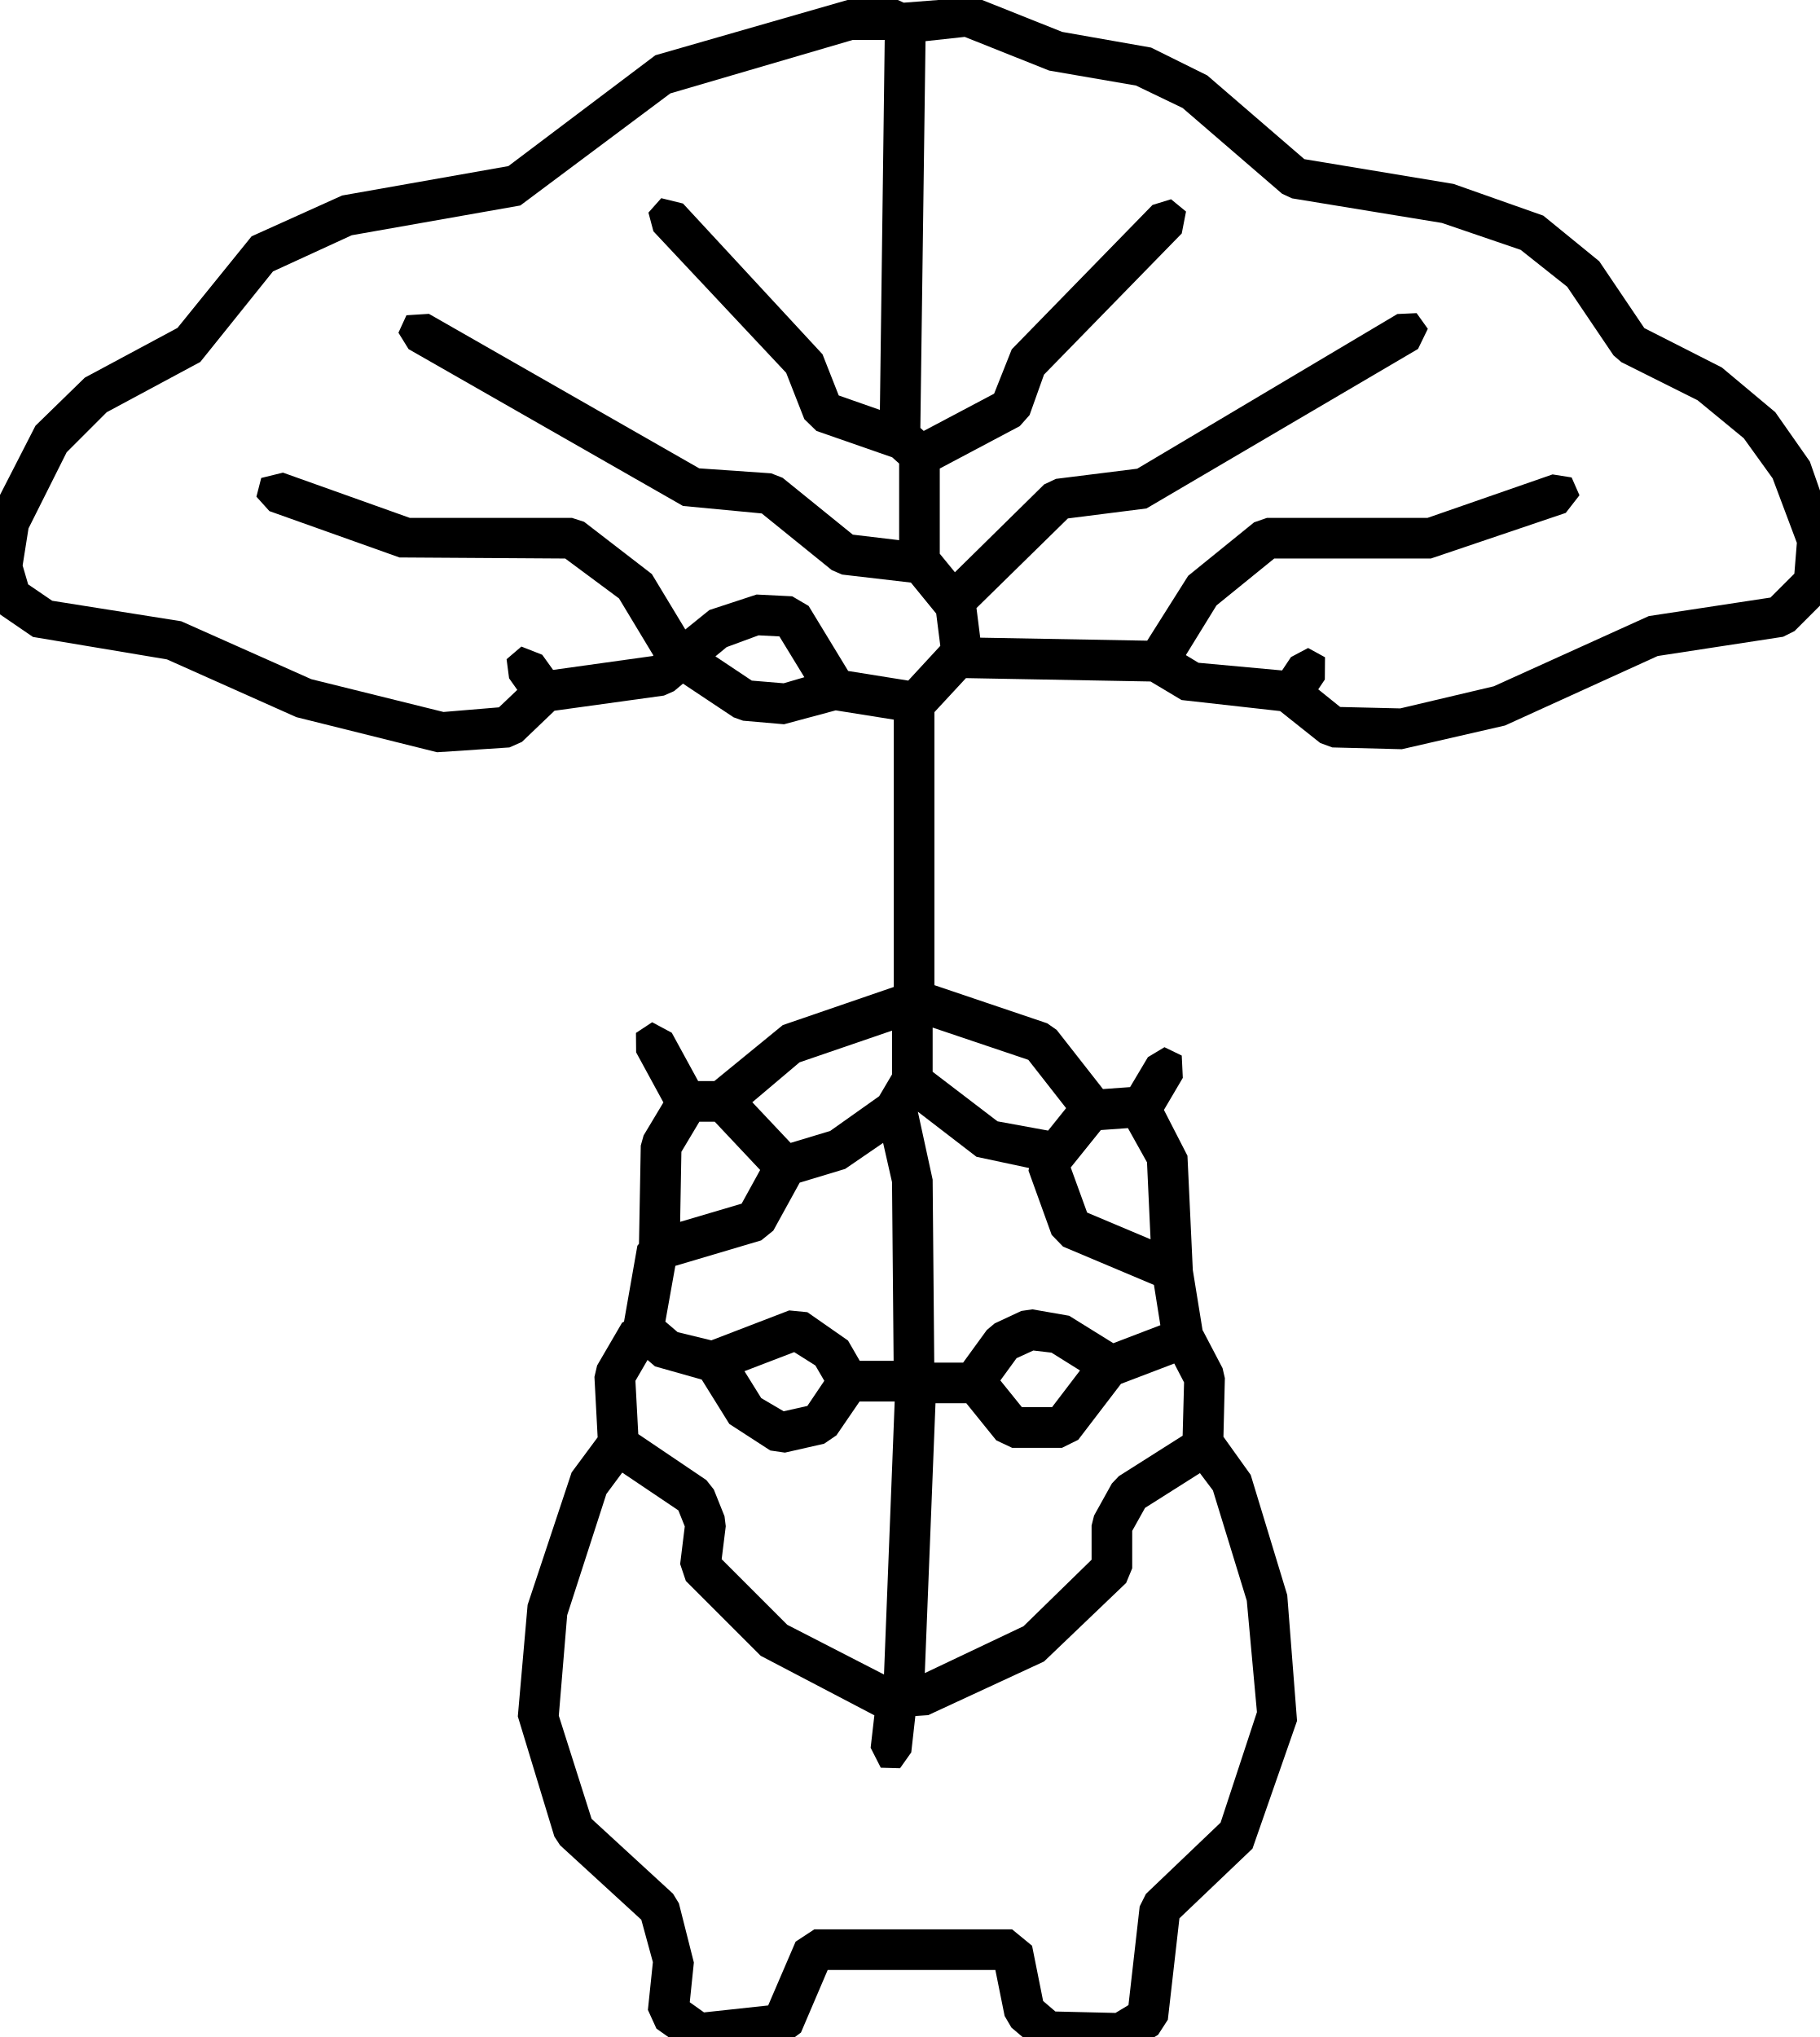
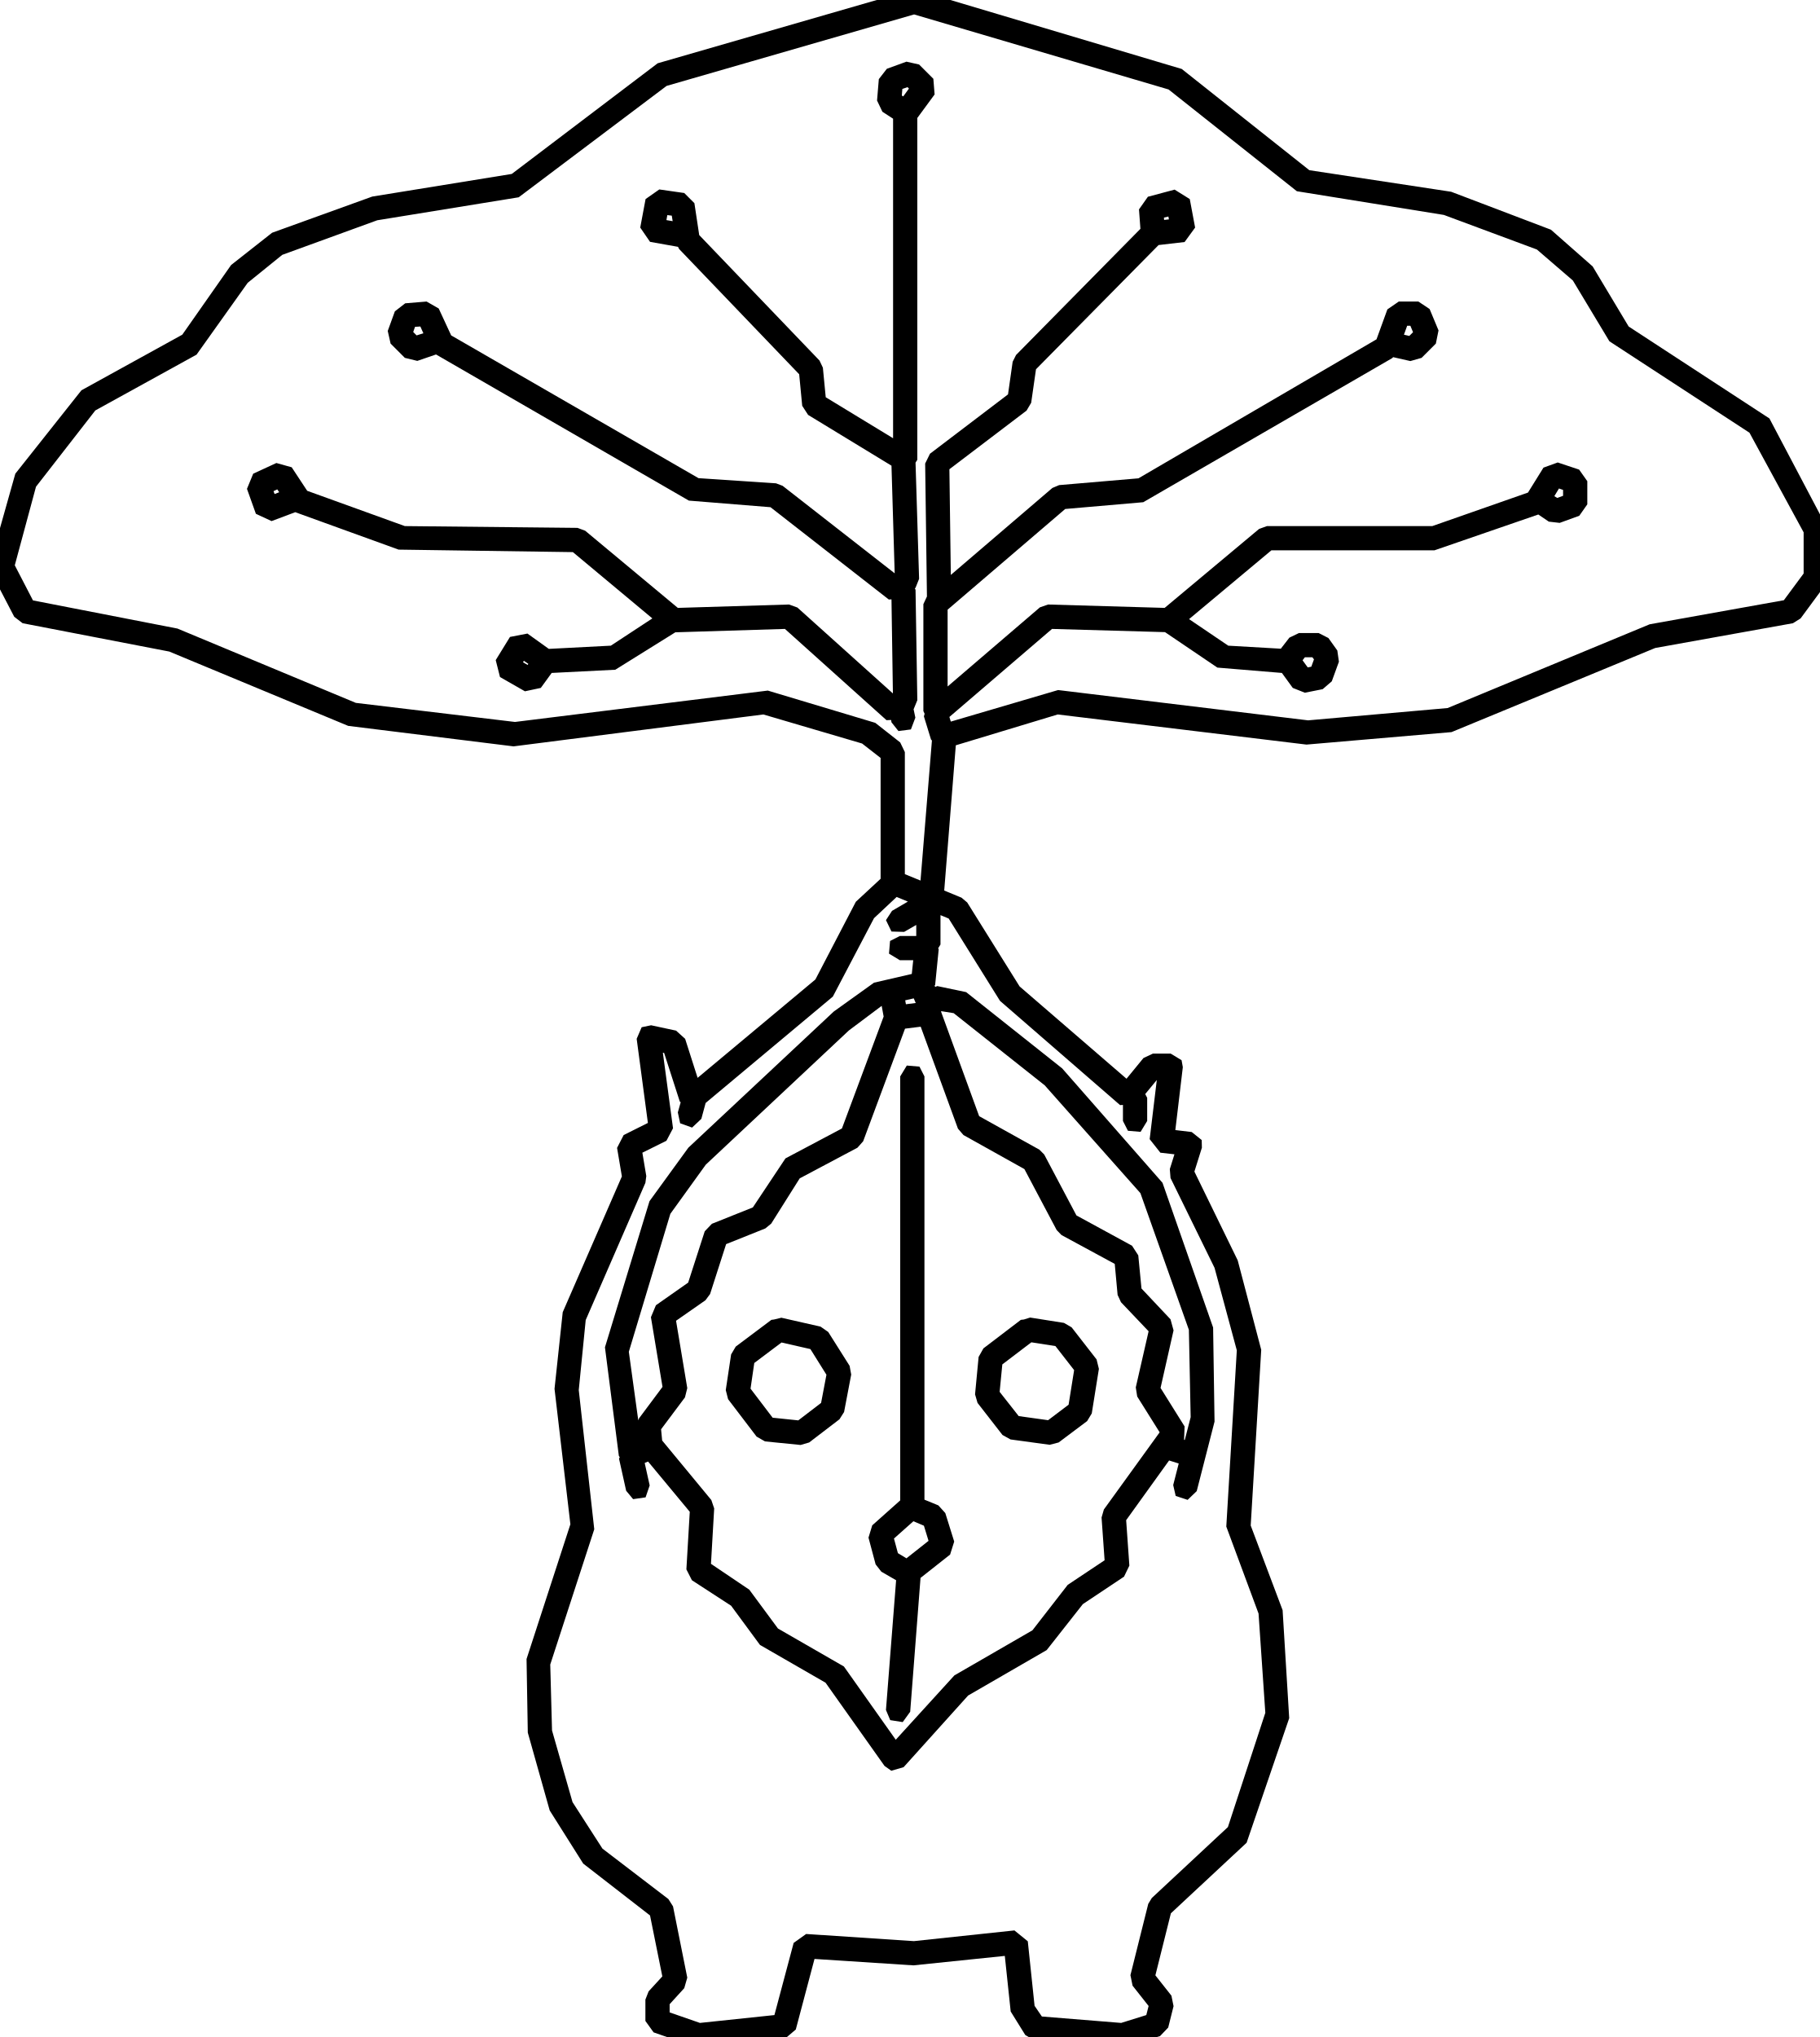
- <svg xmlns="http://www.w3.org/2000/svg" version="1.0" width="44.663mm" height="50.000mm" viewBox="0 0 1021.00 1143.00" preserveAspectRatio="xMidYMid meet">
+ <svg xmlns="http://www.w3.org/2000/svg" version="1.0" width="75.034mm" height="84.000mm" viewBox="0 0 1021.00 1143.00" preserveAspectRatio="xMidYMid meet">
  <g fill="#000000" fill-rule="evenodd" stroke="none">
-     <path d="M596.1,17.9L646.0,26.7L677.5,42.3L732.0,89.3L815.7,103.2L866.1,121.0L897.5,146.6L922.8,184.1L966.3,206.2L996.3,231.3L1015.7,259.0L1031.4,303.9L1029.4,327.9L1026.1,335.1L1007.1,354.1L1000.7,357.3L930.3,368.1L844.6,407.1L786.7,420.4L747.7,419.4L740.9,416.9L718.4,399.0L663.1,392.8L645.7,382.4L542.1,380.5L524.4,399.6L524.4,552.8L587.7,574.2L593.0,577.9L619.0,611.1L634.2,610.0L644.2,593.2L653.5,587.6L663.2,592.3L663.8,604.8L653.2,622.8L666.4,648.5L669.4,712.5L669.4,712.6L674.9,746.5L675.1,746.7L686.1,767.7L687.4,773.3L686.6,806.2L701.9,827.6L722.4,895.0L727.9,965.6L702.9,1037.3L661.9,1076.4L655.4,1133.3L649.9,1141.8L634.9,1150.8L628.7,1152.4L587.7,1151.4L580.6,1148.7L567.6,1137.7L563.8,1131.2L558.6,1105.4L464.5,1105.4L449.5,1140.5L440.2,1147.4L393.2,1152.4L385.4,1150.3L368.4,1138.3L363.6,1127.8L366.4,1101.0L359.9,1077.2L314.3,1035.4L311.1,1030.5L290.6,963.1L296.1,900.5L320.8,826.2L335.4,806.5L333.6,772.6L335.1,766.2L349.1,742.2L350.2,741.6L357.7,699.0L358.6,697.9L359.6,642.8L361.2,637.1L372.3,618.6L357.0,590.5L356.9,579.6L366.0,573.6L377.0,579.5L391.8,606.6L400.9,606.6L439.3,575.2L501.6,553.8L501.6,403.8L469.0,398.6L440.0,406.4L417.0,404.4L411.7,402.5L383.3,383.6L378.3,387.8L372.6,390.3L311.2,398.8L292.9,416.3L285.9,419.4L245.3,422.1L166.3,402.4L93.7,370.0L18.5,357.4L-0.5,344.4L-5.0,338.2L-10.3,316.2L-5.2,287.9L19.9,238.9L47.6,211.9L99.6,184.0L141.2,132.6L192.0,109.7L285.3,93.2L367.8,31.0L477.0,-0.4L503.0,-0.4L507.2,1.5L547.2,-1.6ZM340.3,838.3L318.3,906.3L313.6,962.7L332.0,1020.6L377.7,1062.6L381.0,1068.0L389.4,1101.2L387.1,1123.5L395.1,1129.2L431.1,1125.3L446.5,1089.5L457.0,1082.6L568.0,1082.6L579.2,1091.8L585.4,1122.8L592.3,1128.7L626.0,1129.5L633.3,1125.1L639.6,1069.7L643.1,1062.7L685.0,1022.7L705.4,960.7L699.7,898.2L680.7,836.3L673.4,826.6L642.6,846.1L635.4,859.0L635.4,880.0L632.0,888.2L585.9,932.3L520.9,962.4L513.7,962.9L511.4,983.3L505.1,992.2L494.3,991.9L488.6,980.7L490.7,962.5L426.9,929.1L384.9,887.1L381.7,877.6L384.3,856.5L380.7,847.5L349.2,826.3ZM356.6,774.8L358.2,804.7L396.4,830.5L400.6,835.8L406.6,850.8L407.3,856.4L405.0,874.9L441.8,911.7L496.1,939.6L502.1,786.4L482.4,786.4L469.4,805.4L462.5,810.1L440.5,815.1L432.3,813.9L409.3,799.0L393.8,774.1L367.6,766.7L363.4,763.1ZM629.1,776.5L605.1,807.9L596.0,812.4L568.0,812.4L559.1,808.2L542.3,787.4L525.0,787.4L519.0,938.8L574.4,912.5L612.6,875.2L612.6,856.0L614.0,850.4L624.0,832.4L627.9,828.3L663.7,805.6L664.5,775.7L659.0,765.1ZM417.8,769.4L427.2,784.5L439.8,791.9L453.1,788.9L462.6,774.8L457.6,766.2L445.7,758.7ZM570.5,762.1L561.4,774.6L573.5,789.6L590.4,789.6L606.1,769.0L590.1,759.0L579.9,757.8ZM523.4,661.9L524.3,764.6L540.5,764.6L553.8,746.3L558.2,742.6L573.2,735.6L579.4,734.7L600.0,738.3L624.8,753.7L651.2,743.6L647.6,721.0L596.6,699.5L590.2,692.9L577.2,656.9L577.5,655.4L548.0,649.1L515.1,623.8ZM474.3,655.9L448.8,663.6L434.0,690.5L427.2,696.0L379.0,710.3L373.4,741.6L380.3,747.5L399.2,752.1L442.9,735.3L453.1,736.3L475.9,752.2L482.5,763.6L501.5,763.6L500.6,663.3L495.6,641.3ZM617.8,634.1L600.9,655.1L610.1,680.4L645.7,695.4L643.7,652.2L633.0,633.0ZM392.5,629.4L382.4,646.3L381.7,685.6L416.2,675.4L426.6,656.5L401.1,629.4ZM448.7,596.1L422.2,618.5L443.7,641.3L465.9,634.6L493.4,615.1L500.6,602.9L500.6,578.3ZM523.4,601.4L559.8,629.2L588.2,634.4L598.3,621.8L577.1,594.7L523.4,576.6ZM478.6,22.4L376.2,52.4L292.0,115.3L197.4,132.0L153.2,152.3L112.4,203.1L59.9,231.3L37.4,253.8L16.0,296.5L12.7,317.3L15.8,327.9L29.3,337.1L101.7,348.6L174.7,381.1L248.9,399.5L280.0,396.9L290.3,387.1L285.7,380.6L284.3,369.9L292.6,362.8L304.3,367.4L310.4,375.9L366.3,368.1L366.7,367.8L347.4,335.8L317.2,313.4L224.2,312.8L151.2,286.8L143.9,278.7L146.6,268.2L158.8,265.2L230.0,290.6L321.0,290.6L327.8,292.8L365.8,322.1L384.6,353.2L398.1,342.3L424.6,333.6L444.6,334.6L453.8,340.0L476.0,376.5L509.7,381.9L527.7,362.4L525.4,344.3L511.2,326.9L472.6,322.4L466.8,319.9L427.5,288.1L383.3,283.9L229.3,195.9L223.6,186.7L228.1,176.9L240.7,176.1L392.4,262.8L432.8,265.6L439.2,268.1L478.6,300.0L504.6,303.1L504.6,260.1L500.7,256.6L458.2,241.8L451.4,235.2L441.2,209.2L366.7,129.8L363.9,119.3L371.1,111.2L383.3,114.2L461.6,198.8L470.7,221.9L493.8,230.0L496.5,22.4ZM519.4,23.1L516.5,240.1L518.4,241.8L557.9,220.9L567.8,196.0L646.8,115.0L657.2,111.8L665.6,118.7L663.2,131.0L585.9,210.2L577.8,232.9L572.3,239.1L527.4,262.9L527.4,310.7L535.9,321.1L586.0,271.8L592.6,268.7L638.2,263.0L784.2,176.2L795.0,175.7L801.3,184.5L795.8,195.8L643.4,285.3L599.3,290.9L548.0,341.2L550.1,357.8L643.8,359.5L666.8,323.1L703.8,293.1L711.0,290.6L801.1,290.6L871.3,266.2L882.0,267.9L886.4,277.9L878.7,287.8L803.0,313.4L715.1,313.4L682.7,339.7L665.5,367.6L672.6,371.9L719.5,376.2L724.5,368.7L734.1,363.6L743.6,368.8L743.5,381.3L739.8,386.8L752.1,396.7L785.8,397.5L838.3,385.1L925.3,345.7L993.6,335.3L1007.0,321.9L1008.4,304.6L994.8,268.4L978.6,245.9L952.7,224.6L909.9,203.2L905.5,199.4L879.5,160.9L853.4,140.2L809.2,125.1L725.1,111.3L719.5,108.7L663.7,60.6L637.5,48.0L588.8,39.6L541.4,20.7ZM407.8,363.1L401.5,368.3L421.9,381.9L439.8,383.4L451.4,380.0L437.4,357.1L425.7,356.5Z" />
+     <path d="M514.9,-5.5L663.2,38.7L734.8,95.5L814.4,107.6L870.4,128.9L893.8,149.5L914.0,183.2L993.0,234.8L1025.8,297.0L1025.8,324.0L1024.5,328.0L1010.5,347.0L1006.2,349.7L928.9,363.6L814.6,410.8L733.2,417.8L593.6,400.9L536.4,418.2L529.9,499.7L539.6,503.7L542.8,506.4L572.2,553.5L632.2,605.3L641.7,593.7L647.0,591.2L657.0,591.2L663.1,594.9L663.8,598.8L659.6,634.1L668.8,635.2L674.4,639.7L674.5,644.0L670.3,657.4L694.6,707.2L707.8,757.4L701.9,856.0L719.8,903.5L723.5,964.1L699.6,1034.0L657.1,1073.6L648.4,1108.4L657.4,1119.8L658.6,1125.7L655.6,1137.7L651.0,1142.5L629.4,1148.8L580.4,1144.8L575.4,1141.9L567.2,1128.7L563.9,1097.5L512.6,1102.8L457.1,1099.2L446.6,1138.8L440.7,1143.8L389.8,1148.4L366.8,1140.4L362.2,1134.0L362.2,1122.0L364.0,1117.4L371.7,1109.0L364.8,1074.8L327.3,1045.7L308.5,1015.9L296.2,972.2L295.5,930.9L320.1,855.3L311.2,779.3L315.8,736.3L349.0,660.1L346.3,644.1L350.0,636.9L363.6,630.1L357.3,582.9L360.1,576.4L365.4,575.3L379.4,578.3L384.5,582.9L391.5,604.8L457.6,549.6L480.3,506.0L494.2,493.1L494.2,425.3L483.8,417.2L428.4,400.9L288.2,418.8L195.4,407.3L95.0,365.6L12.7,349.7L8.0,346.1L-5.0,321.1L-5.6,316.2L8.6,265.8L45.7,219.0L102.3,187.8L129.7,148.7L152.7,130.6L208.9,110.3L287.2,97.6L369.1,35.5L511.1,-5.5ZM490.5,515.2L467.4,559.2L396.0,618.9L393.6,627.8L388.4,632.7L381.7,630.3L380.4,624.2L382.0,618.5L381.5,618.1L372.7,590.8L372.0,590.7L377.7,633.1L374.0,640.1L360.5,646.8L362.7,659.9L362.2,663.7L328.7,740.7L324.8,780.0L333.5,858.1L308.8,934.0L309.8,971.0L321.3,1011.2L338.1,1037.3L375.1,1065.6L377.7,1069.7L385.7,1109.7L384.0,1115.6L375.8,1124.6L375.8,1129.2L392.8,1135.1L434.6,1130.7L445.4,1090.2L452.4,1085.2L512.9,1089.2L569.3,1083.2L576.8,1089.3L580.6,1125.5L584.7,1131.5L629.2,1135.1L643.3,1130.7L644.6,1125.6L635.6,1114.2L634.4,1108.3L644.4,1068.3L646.4,1065.0L689.1,1025.2L710.1,961.1L706.3,905.4L688.2,856.6L694.1,757.7L681.6,711.4L656.9,661.0L656.5,656.0L659.1,647.7L651.2,646.8L645.2,639.2L649.2,606.0L642.7,613.9L643.8,616.0L643.8,629.0L640.1,635.1L633.0,634.5L630.2,629.0L630.2,620.0L628.6,620.1L561.2,561.6L532.4,515.4L527.8,513.5L527.8,530.0L526.5,532.1L526.8,532.7L524.8,552.7L524.5,553.0L524.8,553.8L526.0,553.3L542.2,556.7L596.1,599.5L652.4,663.7L680.8,744.9L681.6,797.7L671.6,836.7L666.5,841.6L659.8,839.4L658.4,833.3L661.5,821.2L656.1,819.5L632.0,853.0L633.8,878.5L630.8,884.7L607.7,900.1L587.4,925.9L543.3,951.4L507.1,991.6L500.2,993.6L496.4,990.9L463.3,944.2L426.5,923.0L410.3,901.0L388.3,886.7L385.2,880.6L387.1,848.3L363.7,820.1L361.8,820.9L364.6,833.5L362.3,840.2L355.3,841.2L351.4,836.5L347.4,818.5L347.8,817.7L347.3,816.9L339.5,756.0L364.5,674.0L386.3,644.0L467.9,567.6L490.5,551.4L511.7,546.5L512.5,538.8L505.0,538.8L498.9,535.1L499.5,528.0L505.0,525.2L514.2,525.2L514.2,519.0L507.4,522.9L500.3,522.7L497.2,516.3L500.6,511.1L509.5,505.9L503.2,503.3ZM507.9,577.2L484.4,640.4L481.2,644.0L448.8,661.2L432.8,686.6L429.5,689.3L407.5,698.1L398.5,726.1L395.9,729.6L379.4,741.1L385.7,778.9L384.4,784.1L371.0,802.0L371.6,808.3L399.2,841.7L400.8,846.4L399.0,877.5L420.5,892.0L436.6,913.8L473.6,935.1L502.7,976.2L535.6,940.1L579.4,914.8L599.2,889.3L619.9,875.5L618.2,851.5L619.5,847.0L650.8,803.7L638.2,783.6L637.4,778.5L644.6,747.0L629.1,730.7L627.2,726.6L625.6,709.2L595.7,693.0L593.0,690.2L574.9,656.0L540.7,636.9L537.6,633.3L516.7,576.1ZM516.0,598.5L518.8,604.0L518.8,841.5L526.6,844.7L530.5,849.0L535.5,865.0L533.2,872.3L516.6,885.4L510.8,960.5L506.6,966.3L499.6,965.2L497.2,959.5L502.9,886.7L494.6,881.9L491.4,877.8L487.4,862.8L489.5,855.9L505.2,841.9L505.2,604.0L508.9,597.9ZM501.7,863.3L503.9,871.5L508.7,874.4L521.1,864.6L518.5,856.1L512.6,853.6ZM460.5,744.4L464.8,747.4L476.8,766.4L477.7,771.3L473.7,792.3L471.1,796.4L454.1,809.4L449.3,810.8L429.3,808.8L424.6,806.1L408.6,785.1L407.3,780.0L410.3,760.0L412.9,755.6L432.9,740.6L434.4,740.4L438.5,739.4ZM597.1,742.3L601.4,744.8L615.4,762.8L616.7,768.1L612.7,793.1L610.1,797.4L594.1,809.4L589.1,810.7L567.1,807.7L562.6,805.2L548.6,787.2L547.2,782.4L549.2,761.4L551.9,756.6L572.9,740.6L574.6,740.4L578.1,739.3ZM528.1,567.6L549.5,626.3L583.3,645.1L586.0,647.8L604.1,682.0L635.3,699.0L638.8,704.4L640.6,723.0L656.9,740.3L658.6,746.5L651.3,778.8L664.8,800.4L664.5,807.9L664.9,808.0L668.2,795.2L667.2,746.2L640.0,669.5L586.3,609.0L535.2,568.5L528.3,567.4ZM476.4,578.2L396.1,653.5L376.2,681.1L352.9,758.5L358.2,797.0L358.6,795.9L371.8,778.2L365.3,739.1L368.1,732.4L386.2,719.7L395.5,690.9L399.5,686.7L422.5,677.5L440.8,650.0L472.5,633.2L495.9,570.4L494.8,564.4ZM423.3,764.8L421.2,779.2L433.6,795.5L448.0,797.0L460.8,787.2L463.8,771.4L454.8,757.0L438.6,753.3ZM562.5,765.6L561.0,781.0L571.7,794.6L588.2,796.9L599.7,788.2L602.8,768.8L592.3,755.3L578.8,753.2ZM508.0,561.3L508.4,563.5L513.9,562.8L512.8,560.2ZM374.1,48.2L291.1,110.7L211.7,123.6L158.4,143.0L139.0,158.7L110.3,199.0L53.5,230.3L20.2,273.1L8.3,317.2L18.5,336.9L99.6,352.7L199.7,394.4L289.0,405.1L430.9,387.5L491.2,405.6L505.2,416.6L507.8,422.0L507.8,490.5L516.6,494.1L523.0,415.5L522.5,415.0L518.5,402.0L518.9,400.5L518.2,399.0L518.2,339.0L520.2,334.7L519.2,260.1L521.9,254.6L565.7,221.3L568.3,203.0L570.2,199.2L640.0,128.4L639.2,117.5L644.2,110.4L659.2,106.4L667.7,111.7L670.7,127.7L664.8,135.8L650.2,137.5L581.4,207.2L578.7,226.0L576.1,230.4L532.8,263.3L533.6,322.6L590.6,273.8L594.4,272.2L638.9,268.4L772.5,190.4L778.6,173.6L785.0,169.2L796.0,169.2L802.3,173.4L807.3,185.4L805.8,192.8L797.8,200.8L791.5,202.6L781.8,200.4L781.4,200.9L641.6,281.8L597.8,285.6L531.8,342.1L531.8,385.2L583.6,340.8L588.2,339.2L653.6,341.1L706.6,296.8L711.0,295.2L803.8,295.2L857.5,276.4L866.2,262.4L874.2,259.5L886.2,263.5L890.8,270.0L890.8,283.0L886.3,289.4L875.3,293.4L869.2,292.7L863.3,288.7L805.0,308.8L713.5,308.8L667.3,347.4L689.3,362.3L718.8,364.0L723.6,357.8L729.0,355.2L740.0,355.2L745.5,358.0L750.5,365.0L751.4,371.3L747.4,382.3L742.3,386.7L732.3,388.7L725.5,386.0L719.4,377.6L683.2,374.6L653.8,354.7L590.4,352.9L532.8,402.3L533.6,404.9L593.8,387.2L734.1,404.2L812.4,397.3L925.8,350.3L1001.1,336.8L1012.2,321.8L1012.2,298.7L981.8,242.8L903.2,191.5L882.7,157.4L862.5,140.0L810.3,120.6L727.8,107.3L655.8,50.2L513.0,8.1ZM515.8,36.2L523.8,44.2L524.5,53.0L514.8,66.2L514.8,258.0L513.8,259.6L515.8,324.8L513.8,329.8L513.4,330.2L513.8,330.9L514.8,392.9L512.8,397.8L512.7,397.9L513.7,402.7L511.2,409.3L504.2,410.2L500.3,405.3L500.1,404.0L497.5,404.1L440.5,352.9L379.0,354.8L345.3,375.8L309.6,377.6L303.5,386.0L294.6,387.9L280.6,379.9L278.2,370.4L286.2,357.4L296.0,355.5L308.0,364.1L342.8,362.3L366.1,347.0L321.5,309.8L223.7,308.4L165.7,287.4L165.7,287.4L152.4,292.4L143.6,288.3L138.6,274.3L142.1,265.8L155.1,259.8L163.7,262.2L172.4,275.4L227.2,295.2L324.1,296.2L328.4,297.8L380.4,341.1L442.8,339.2L447.5,340.9L501.1,389.1L500.3,336.3L498.8,336.4L432.4,284.6L386.6,280.9L244.7,198.9L234.2,202.5L227.2,200.8L219.2,192.8L217.6,185.7L221.6,174.7L227.4,170.2L239.4,169.2L246.2,173.1L253.2,188.2L392.0,268.3L435.5,271.2L439.2,272.6L502.1,321.7L500.3,261.3L453.5,232.8L450.2,227.7L448.5,210.0L381.1,139.7L380.5,138.5L364.8,135.7L359.3,127.7L362.3,111.7L370.0,106.3L384.0,108.3L389.7,114.0L392.4,131.9L459.9,202.3L461.8,206.3L463.4,222.9L501.2,245.9L501.2,66.6L495.2,62.7L492.2,56.4L493.2,44.4L497.7,38.6L508.7,34.6ZM732.3,368.8L731.0,370.5L733.9,374.5L735.9,374.1L737.4,370.0L736.5,368.8ZM293.5,371.6L296.1,373.1L296.5,372.5L294.0,370.8ZM872.3,278.4L873.9,279.4L877.2,278.2L877.2,274.9L874.9,274.1ZM153.5,275.6L154.1,277.2L156.7,276.2L155.6,274.6ZM789.7,182.8L787.9,187.8L790.9,188.5L793.0,186.4L791.5,182.8ZM232.9,183.4L231.9,186.3L233.8,188.2L237.6,187.0L235.9,183.2ZM374.0,123.5L377.5,124.1L377.0,121.0L374.5,120.7ZM653.2,122.1L653.3,123.4L656.0,123.1L655.7,121.5ZM506.4,49.9L506.1,53.6L506.9,54.1L510.1,49.7L509.3,48.9Z" />
  </g>
</svg>
